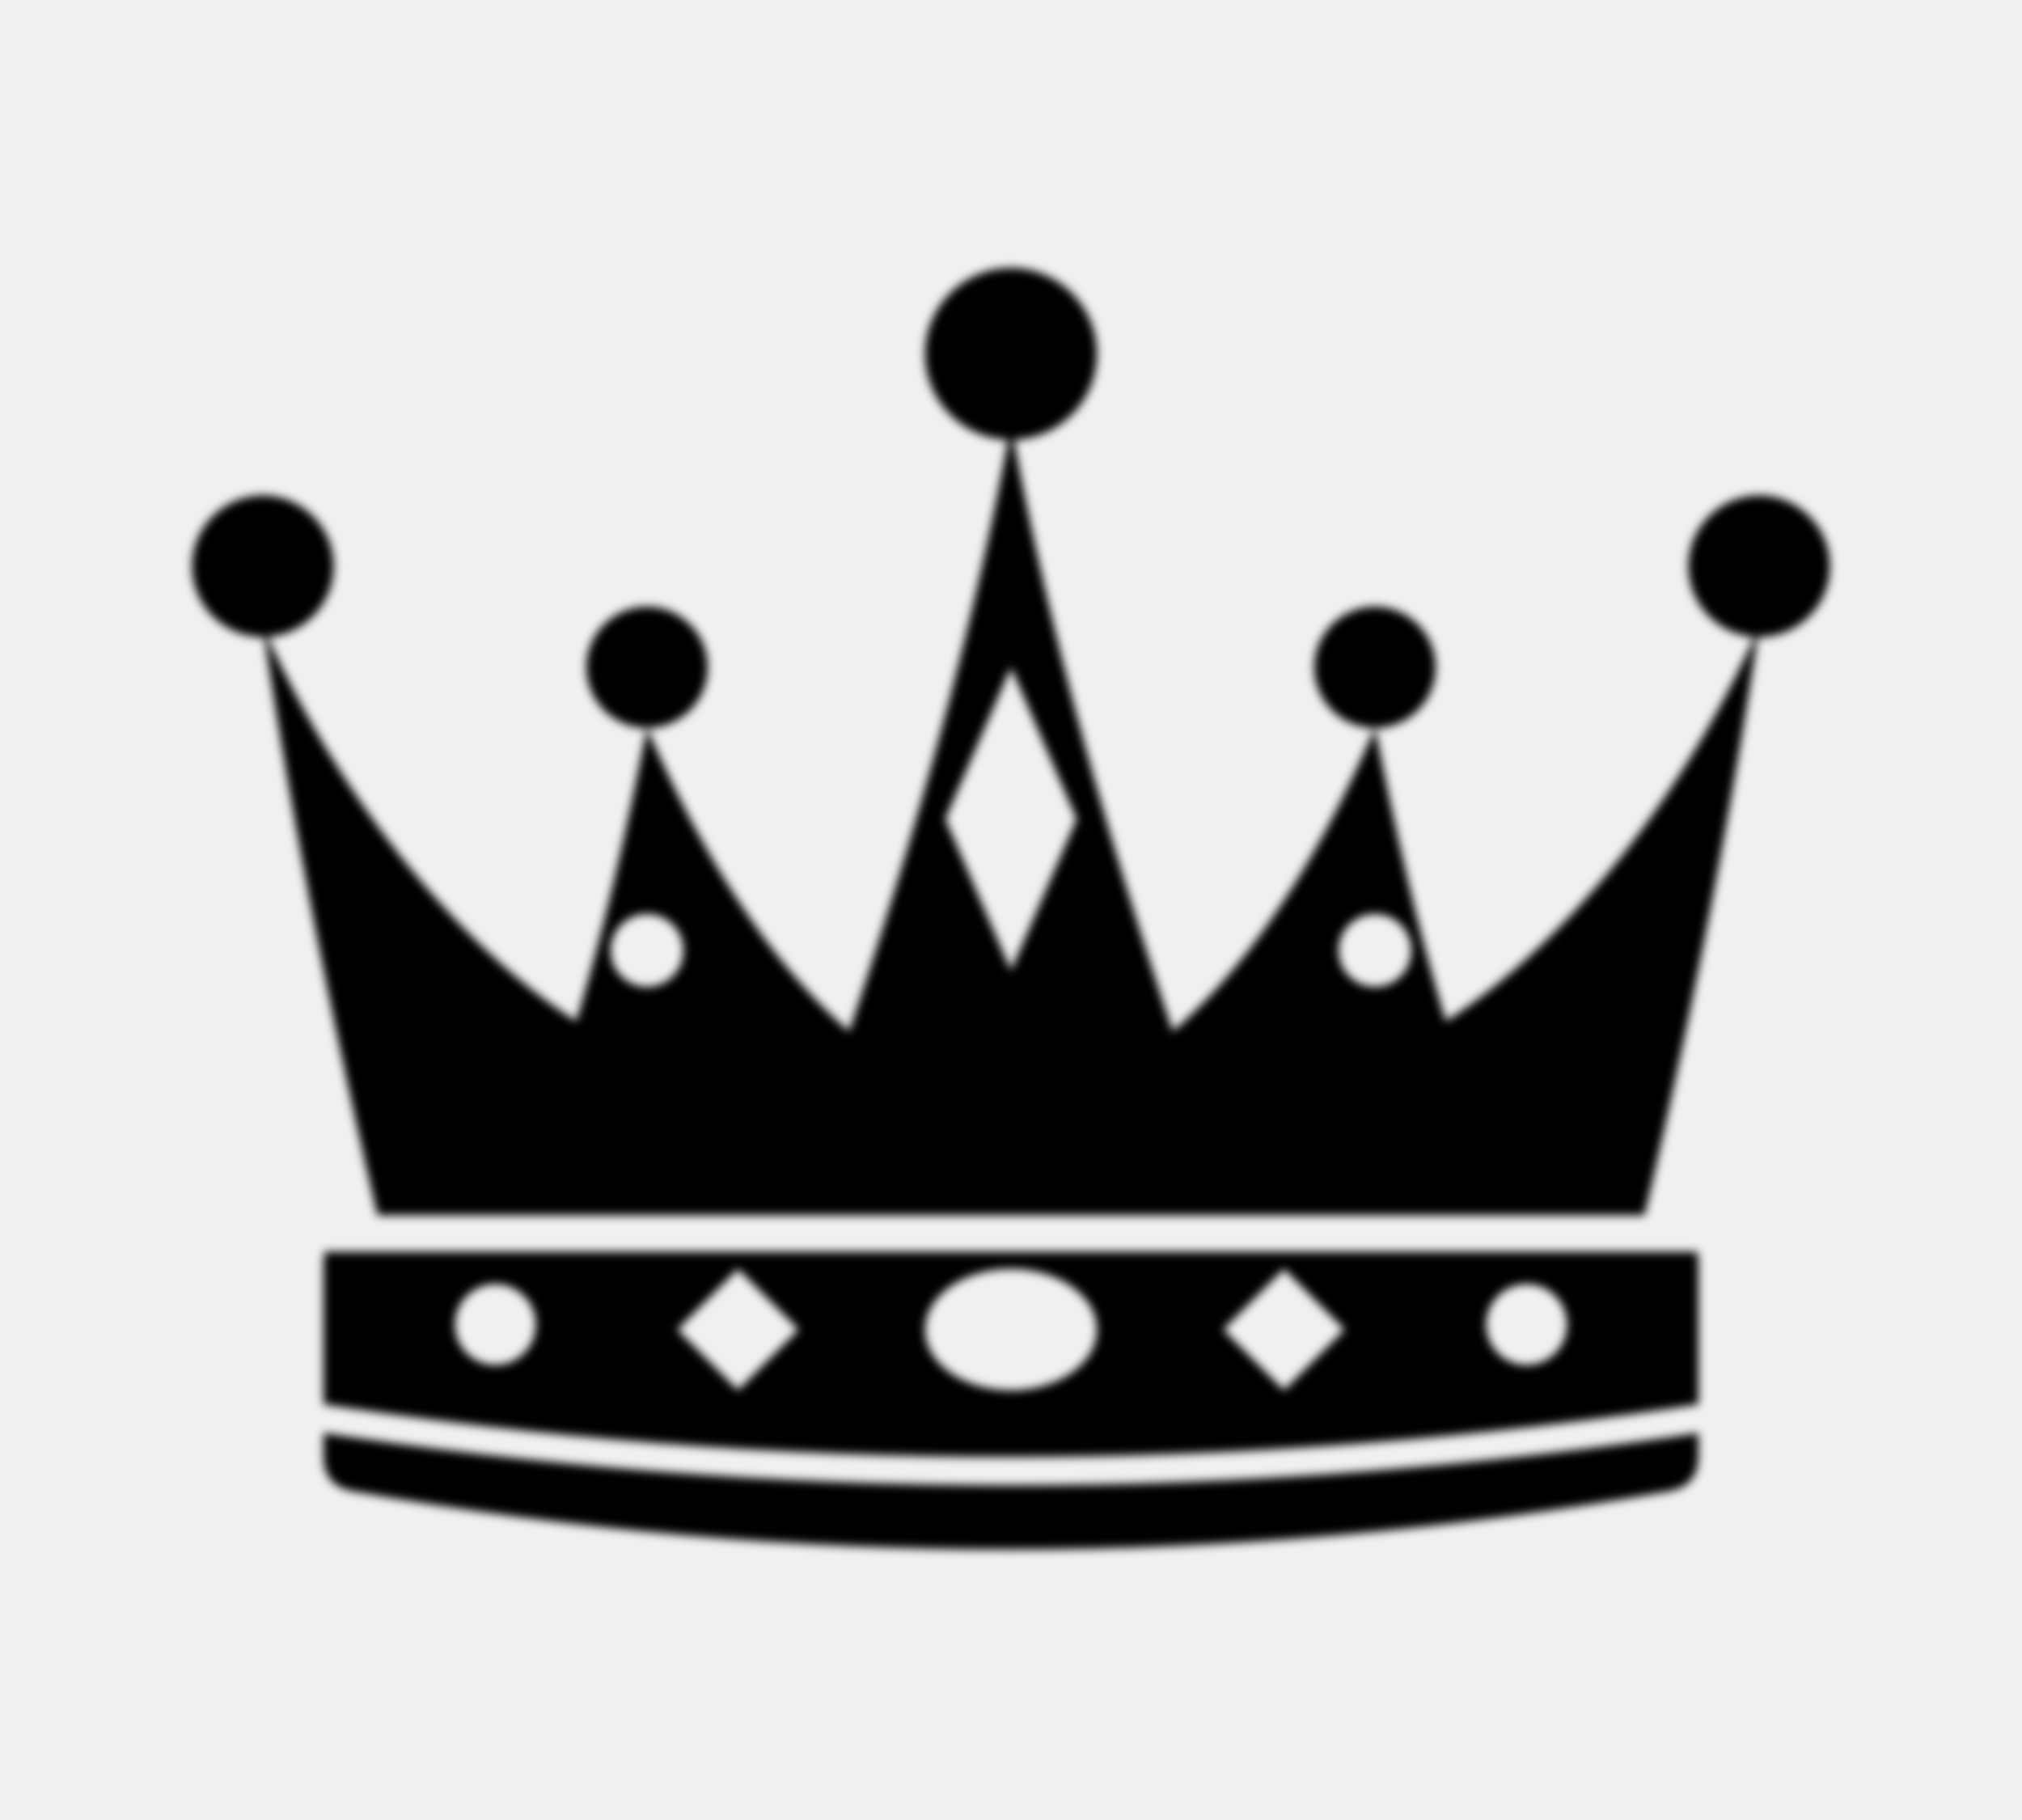
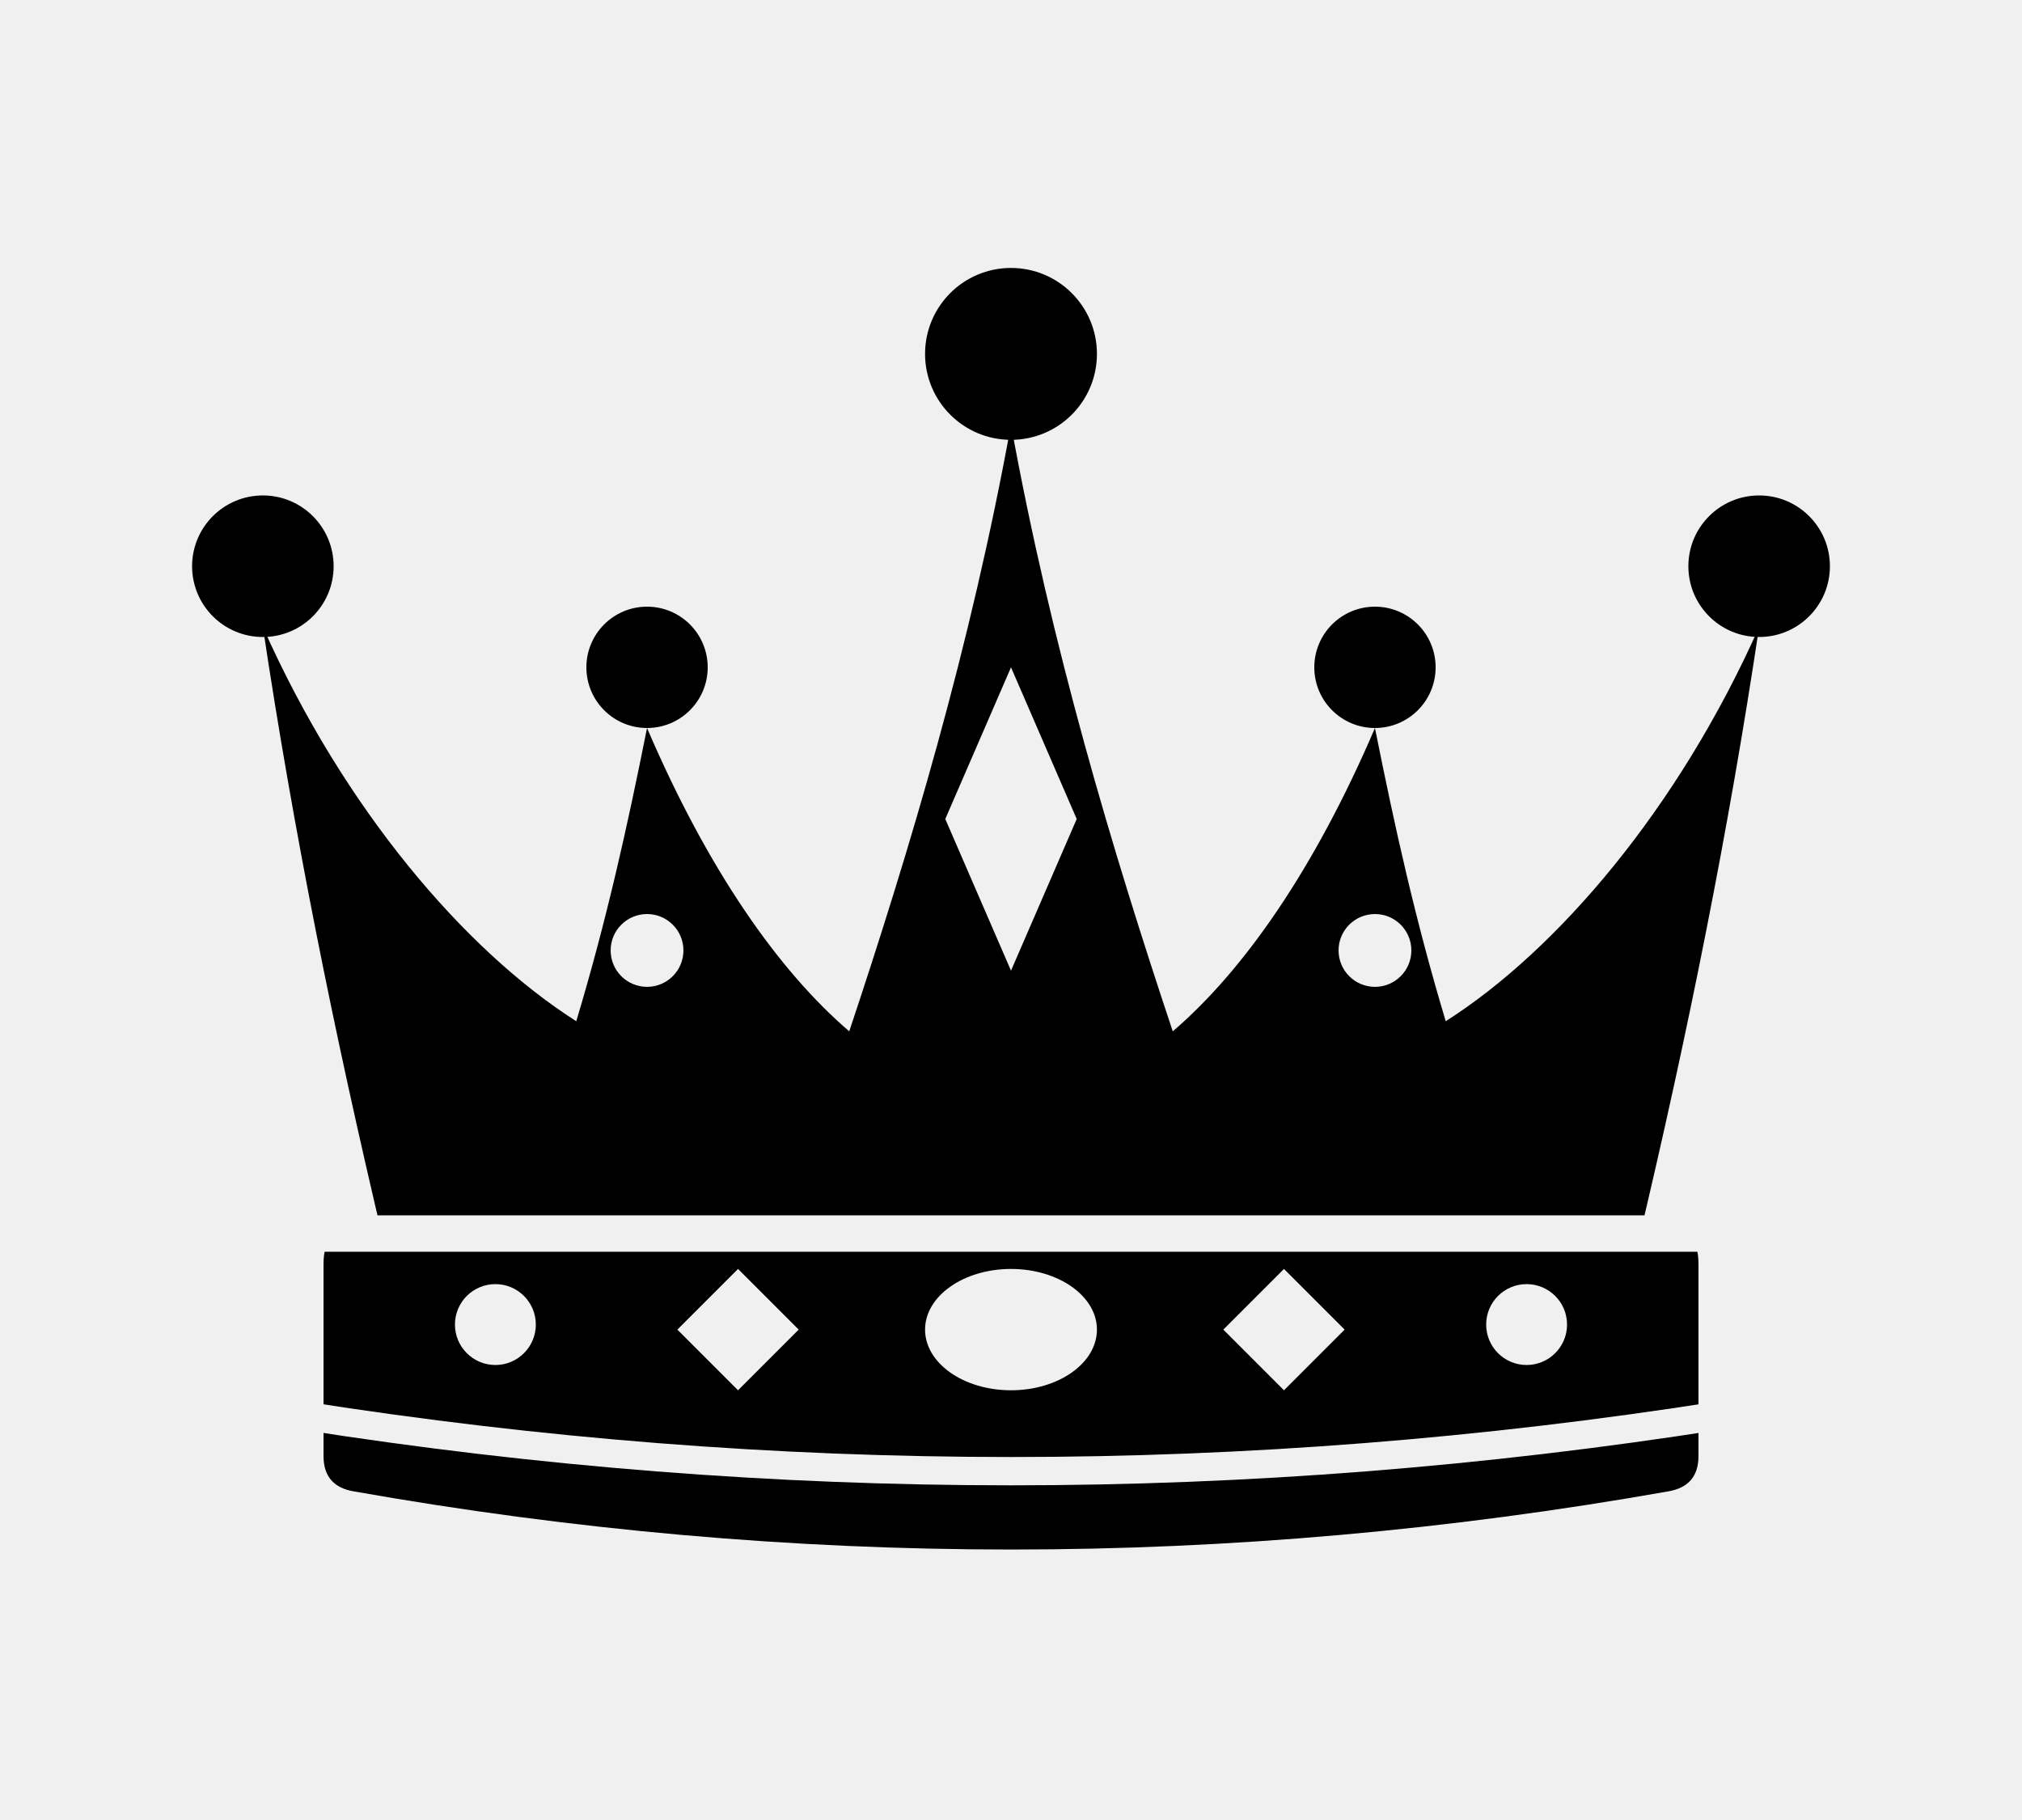
<svg xmlns="http://www.w3.org/2000/svg" viewBox="0 0 200 180">
  <defs>
    <mask id="cut" maskUnits="userSpaceOnUse" x="0" y="0" width="200" height="180">
      <rect width="200" height="180" fill="#fff" />
      <g fill="none" stroke="#000">
        <path d="M30 118H170" stroke-width="3.6" />
        <path d="M30 136Q100 147 170 136" stroke-width="2.8" />
      </g>
      <g fill="#000">
        <ellipse cx="100" cy="127.5" rx="8.5" ry="6" />
        <path d="M73 121.5 79 127.5 73 133.5 67 127.5ZM127 121.5 133 127.5 127 133.5 121 127.5Z" />
        <circle cx="49" cy="127" r="4" />
        <circle cx="151" cy="127" r="4" />
        <path d="M100 62 106.5 77 100 92 93.5 77Z" />
        <circle cx="64" cy="90" r="3.6" />
        <circle cx="136" cy="90" r="3.6" />
      </g>
    </mask>
-     <filter id="soft" x="-5%" y="-5%" width="110%" height="110%">
-       <feGaussianBlur stdDeviation="0.45" />
-     </filter>
  </defs>
-   <g filter="url(#soft)" transform="translate(0 4)">
+   <g transform="translate(0 4)">
    <g mask="url(#cut)">
      <path d="M38 119C33 98 29 78 26 58C34 76 46 90 57 97C60 87 62 78 64 68C70 82 77 92 84 98C90 80 96 60 100 38C104 60 110 80 116 98C123 92 130 82 136 68C138 78 140 87 143 97C154 90 166 76 174 58C171 78 167 98 162 119Z" />
      <path d="M36 117H164Q168 117 168 121V140Q168 143 165 143.5Q100 155 35 143.5Q32 143 32 140V121Q32 117 36 117Z" />
    </g>
    <circle cx="26" cy="52" r="7" />
    <circle cx="64" cy="62" r="6" />
    <circle cx="100" cy="31" r="8.5" />
    <circle cx="136" cy="62" r="6" />
    <circle cx="174" cy="52" r="7" />
  </g>
</svg>
